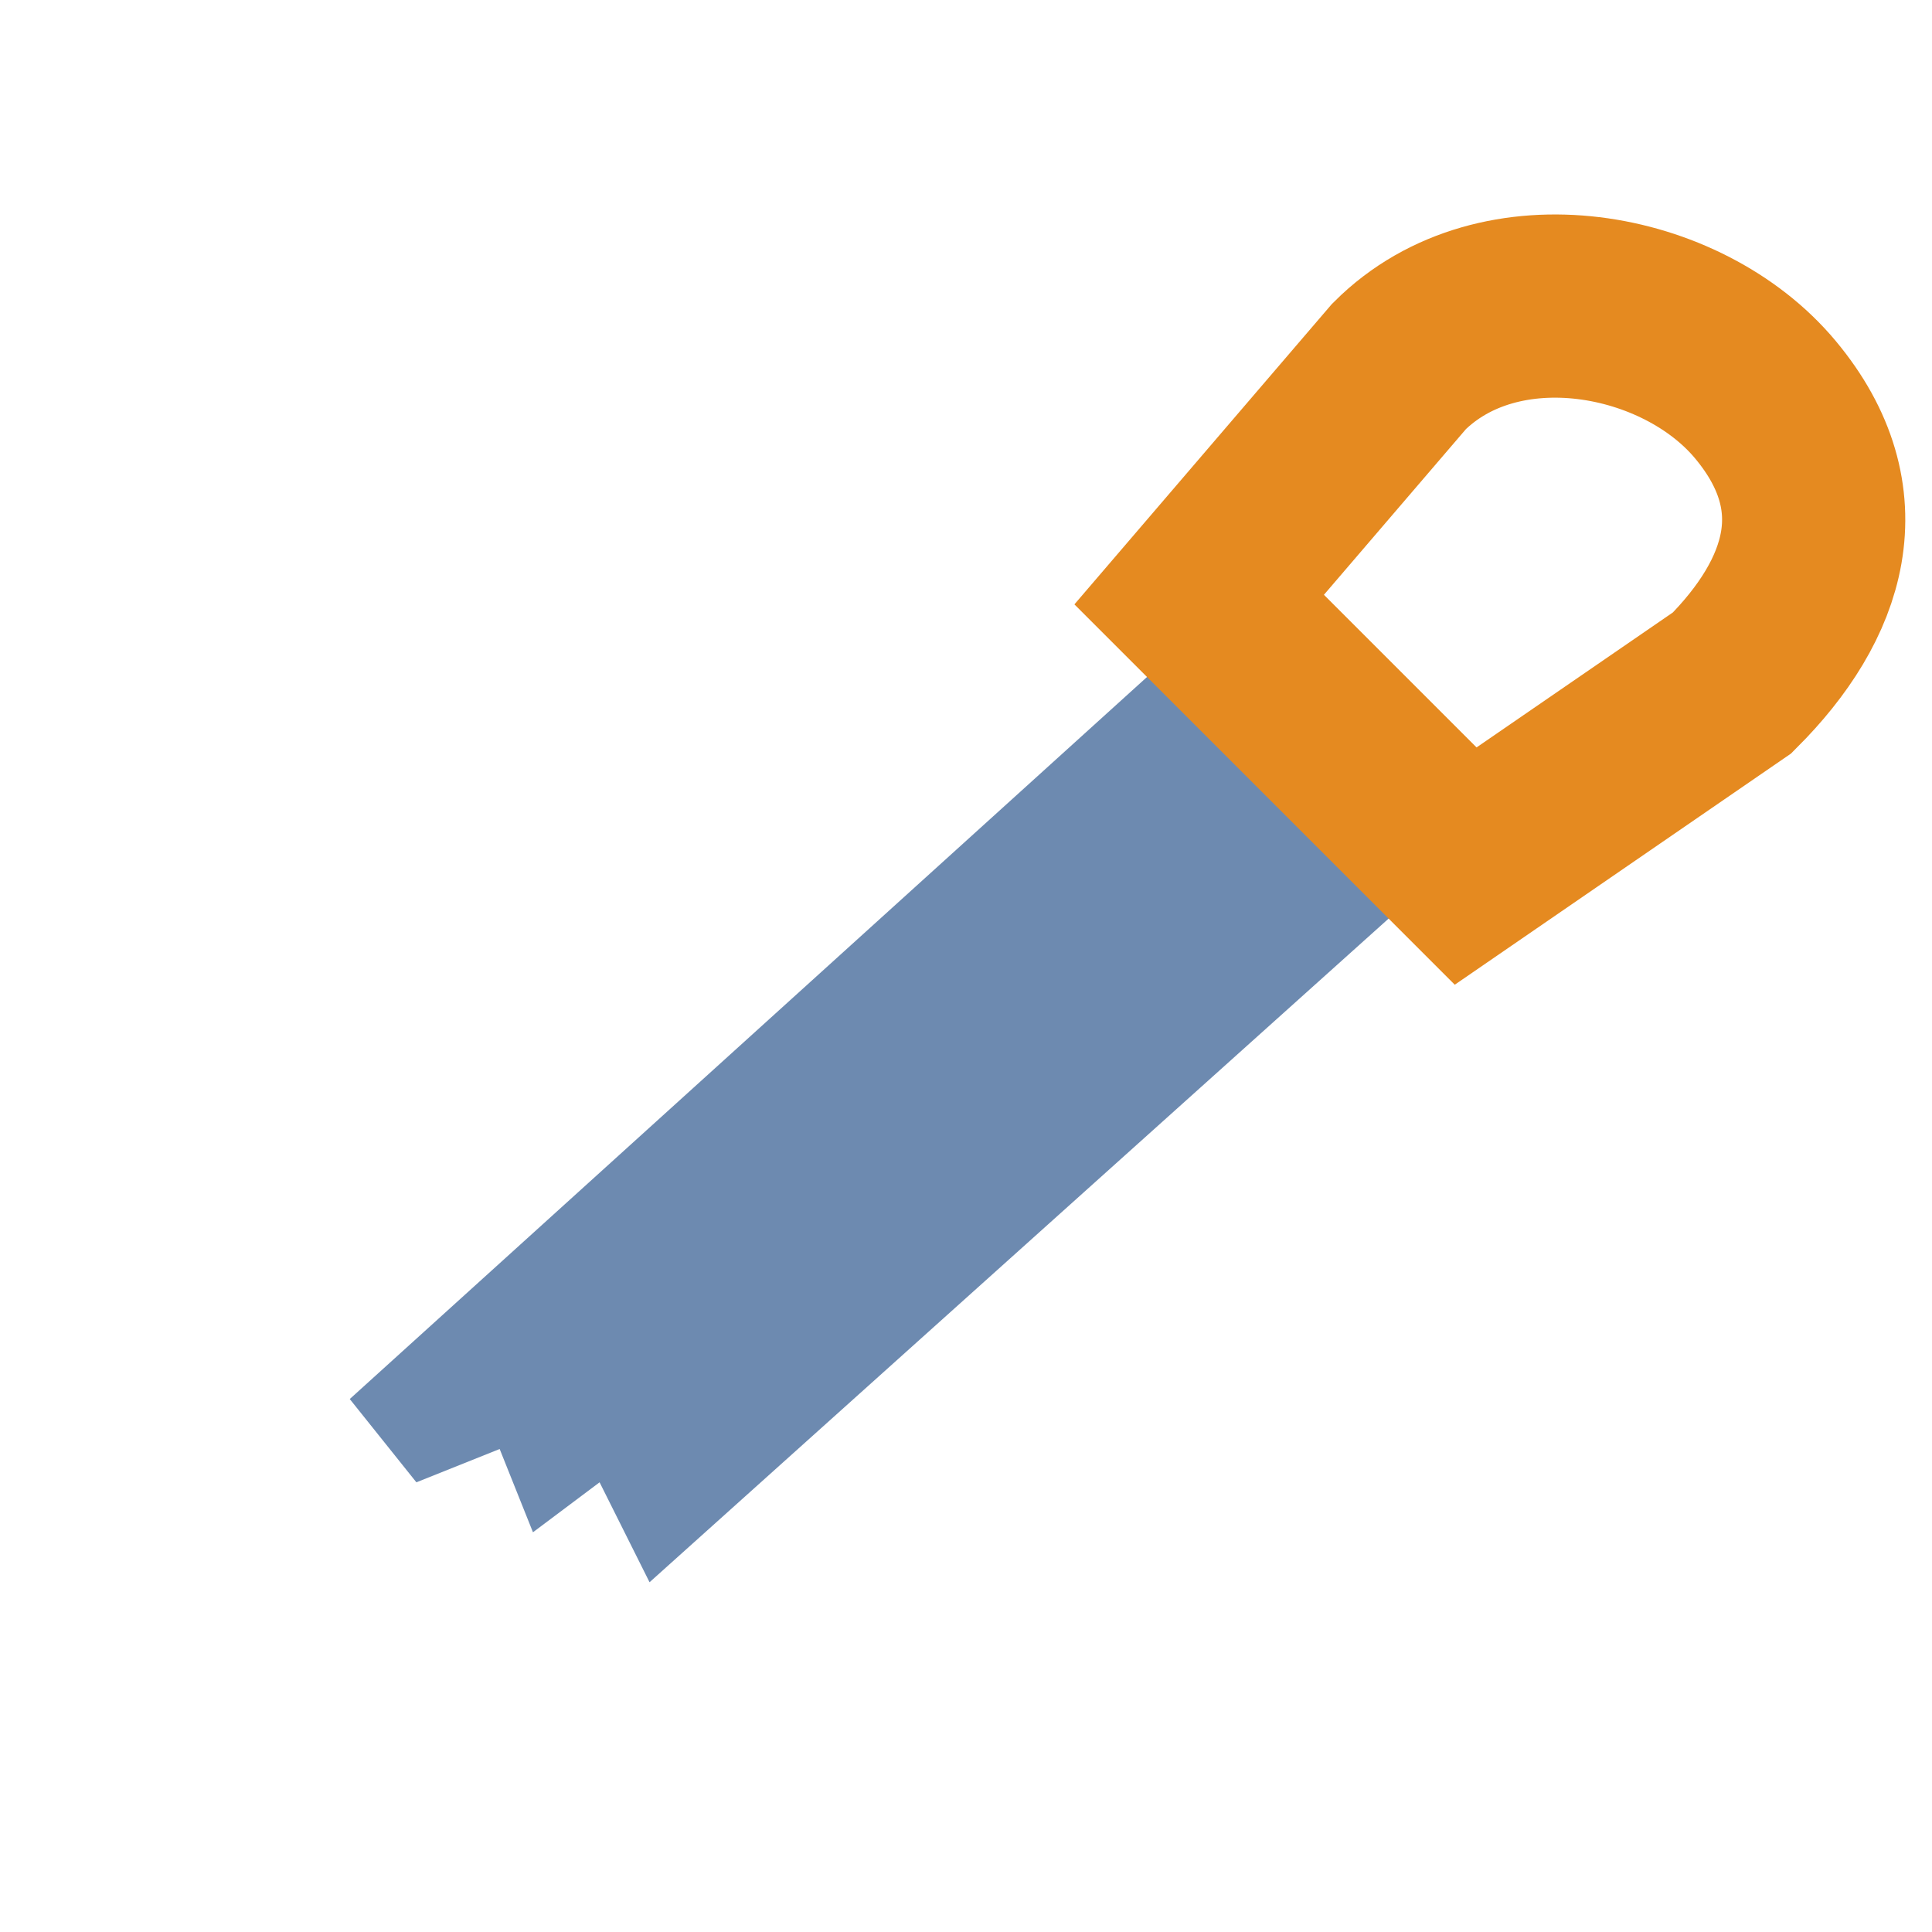
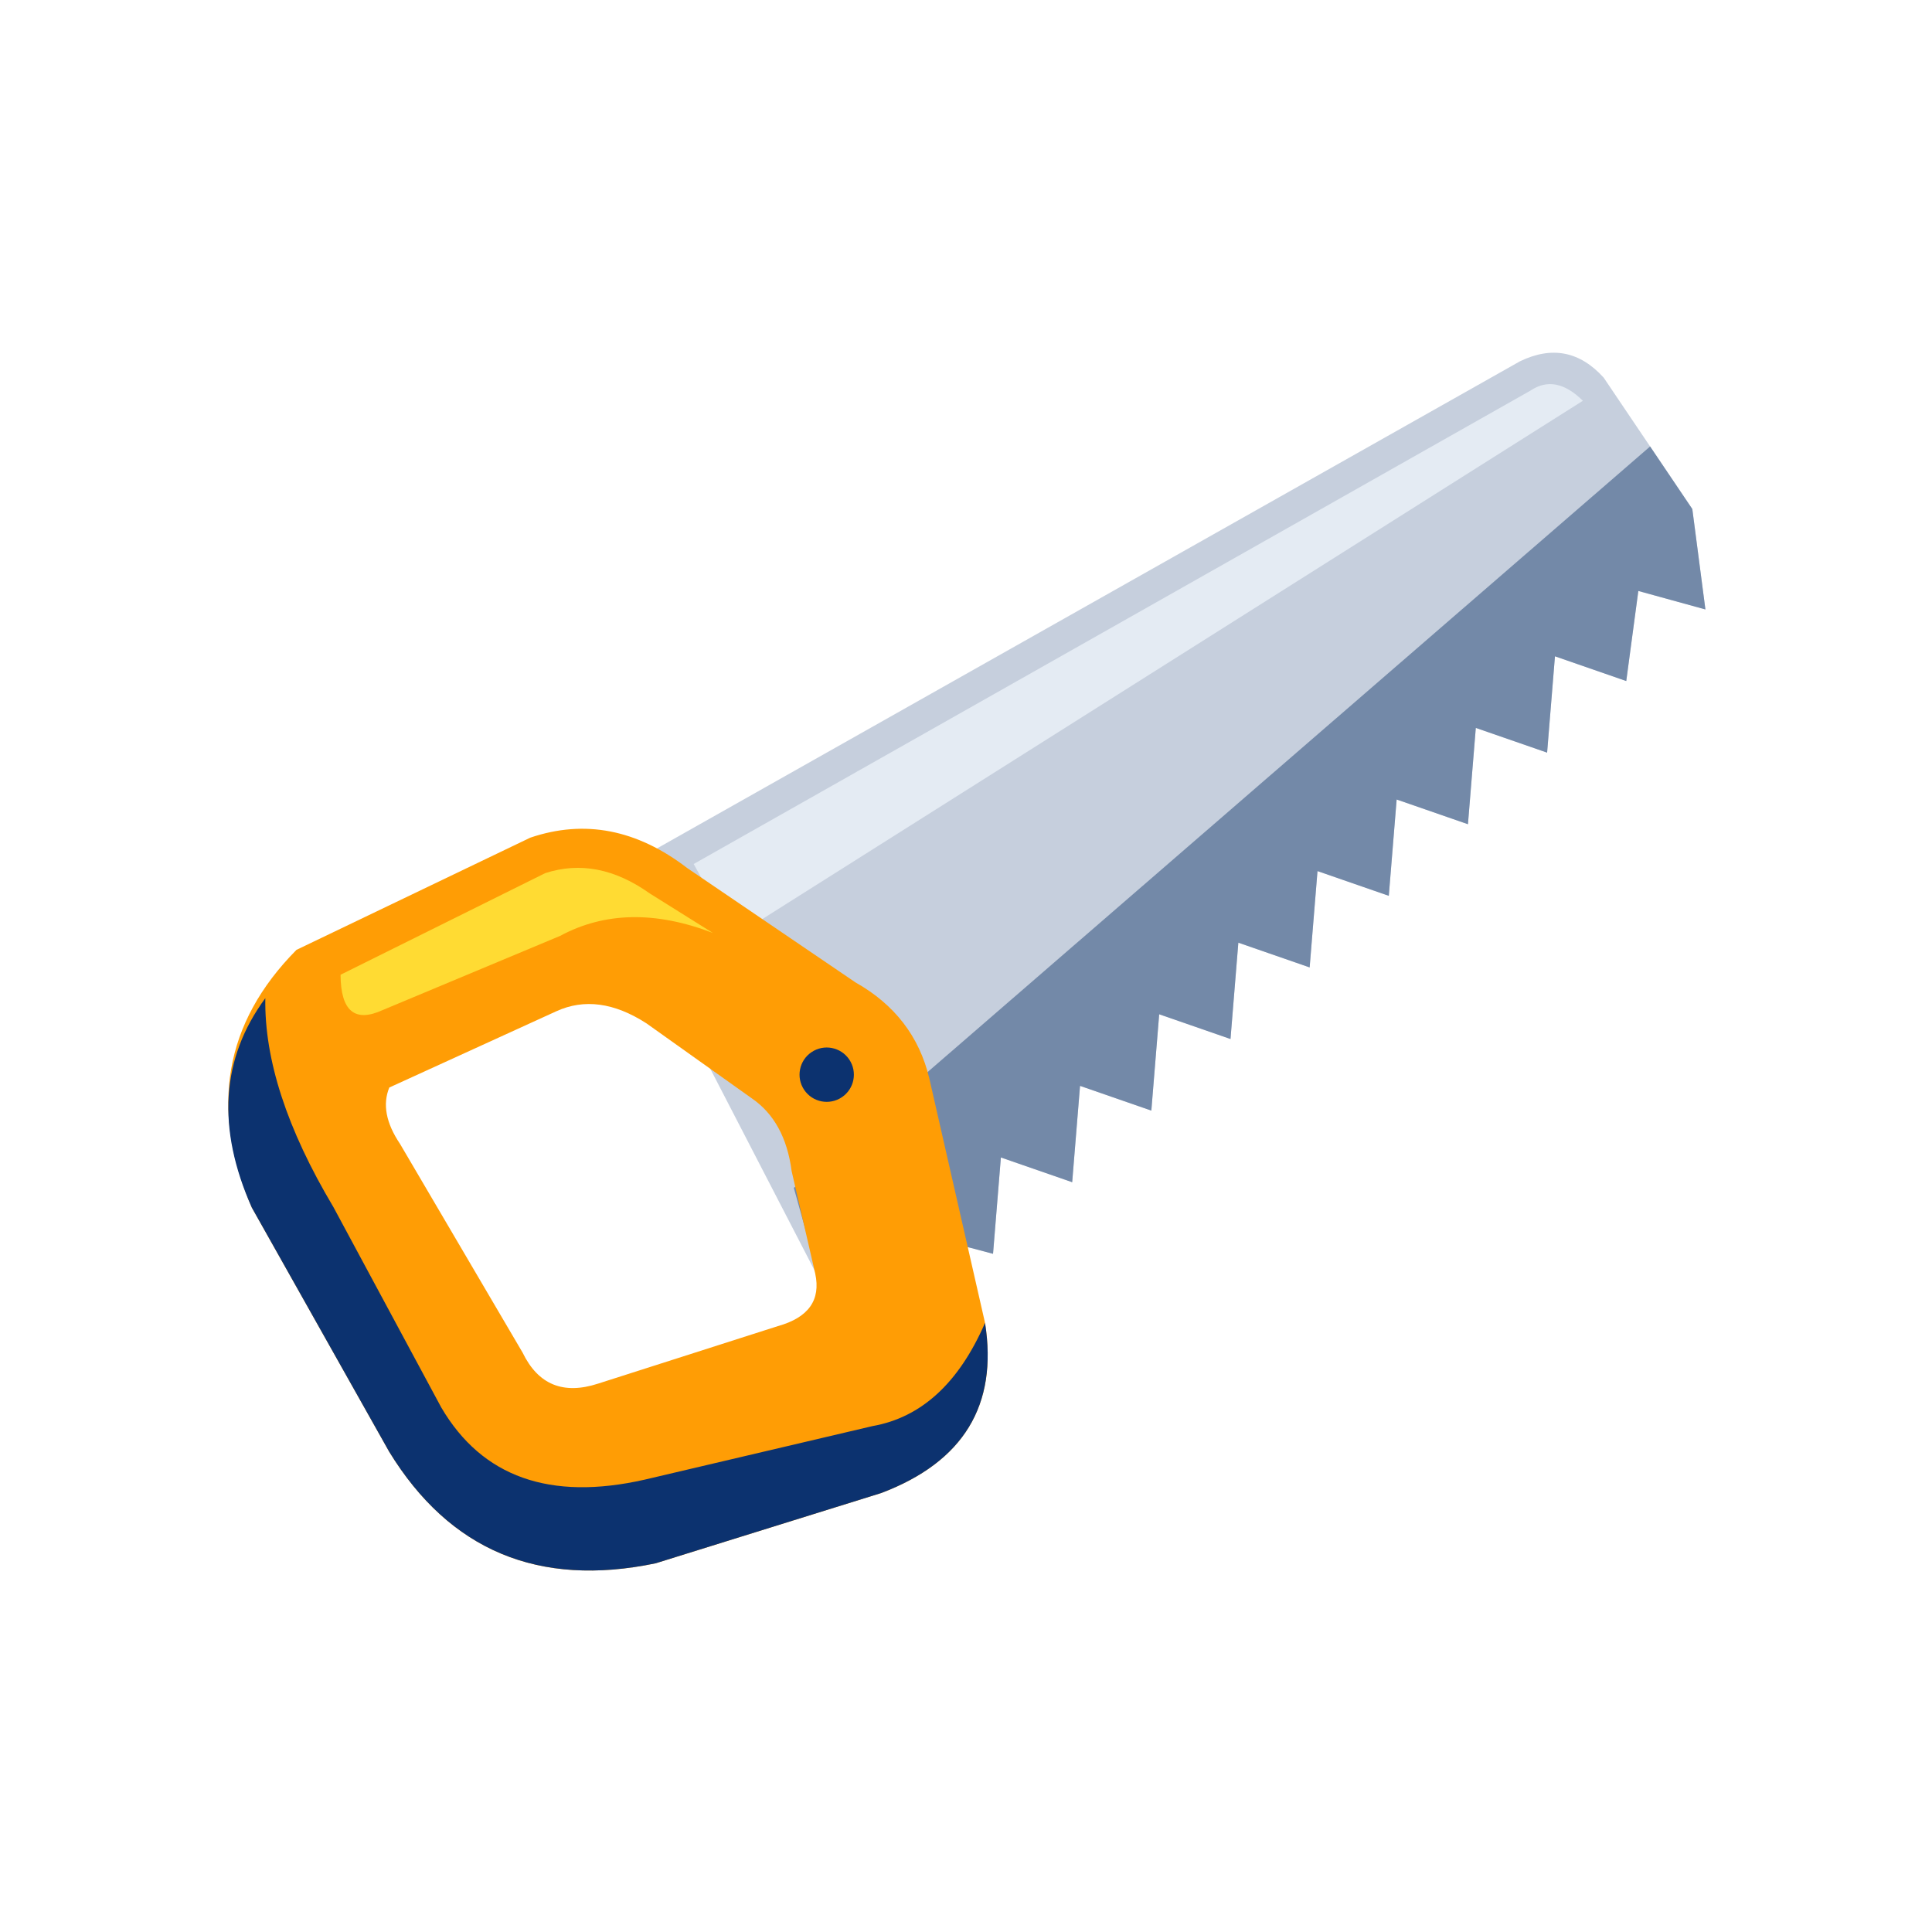
- <svg xmlns="http://www.w3.org/2000/svg" viewBox="0 0 116 116">
-   <path fill="#6d8ab0" d="M21 84 74 36l14 15-49 44-3-6-4 3-2-5-5 2z" />
-   <path fill="none" stroke="#e58a20" stroke-width="11" d="m72 36 12-14c6-6 17-4 22 2s3 12-2 17L88 52z" />
+ <svg xmlns="http://www.w3.org/2000/svg" viewBox="0 0 256 256" width="256" height="256" role="img" aria-labelledby="icon-title">
+   <g id="hand-saw" transform="translate(10 -6)">
+     <g id="angled-saw" transform="rotate(-34 128 128)">
+       <path id="blade" fill="#c6cfdd" d="M84 91L222 102Q229 103 230 110V131L224 143L218 136L210 145L204 137L196 147L190 139L182 149L176 141L168 151L162 143L154 153L148 145L140 155L134 147L126 157L120 149L112 159L106 151L98 161L91 153L83 162L77 151Z" />
+       <path id="blade-tooth-shadow" fill="#7389a8" d="M81 139L230 121V131L224 143L218 136L210 145L204 137L196 147L190 139L182 149L176 141L168 151L162 143L154 153L148 145L140 155L134 147L126 157L120 149L112 159L106 151L98 161L91 153L83 162L77 151Z" />
+       <path id="blade-shine" fill="#e4ebf3" d="M94 96L221 106Q225 106 226 111L93 107Z" />
+       <path id="handle" fill="#ff9d05" d="M44 76Q24 80 20 101L17 138Q16 161 38 170L68 179Q85 183 92 168L104 137Q107 129 103 121L93 96Q89 84 78 81ZM44 98L68 102Q74 103 77 110L83 126Q85 131 82 137L77 150Q75 155 69 153L45 146Q38 144 39 137L41 105Q41 100 44 98Z" fill-rule="evenodd" />
+       <path id="grip-shadow" fill="#0c326f" d="M20 101Q23 84 37 79Q30 89 29 107L26 137Q25 153 43 160L72 171Q81 175 92 168Q85 183 68 179L38 170Q16 161 17 138Z" />
+       <path id="handle-highlight" fill="#ffdb33" d="M47 82L77 86Q84 88 87 96L91 105Q84 95 74 94L49 89Q43 88 47 82Z" />
+       <circle id="handle-rivet" cx="93" cy="129" r="3.6" fill="#0c326f" />
+     </g>
+   </g>
</svg>
